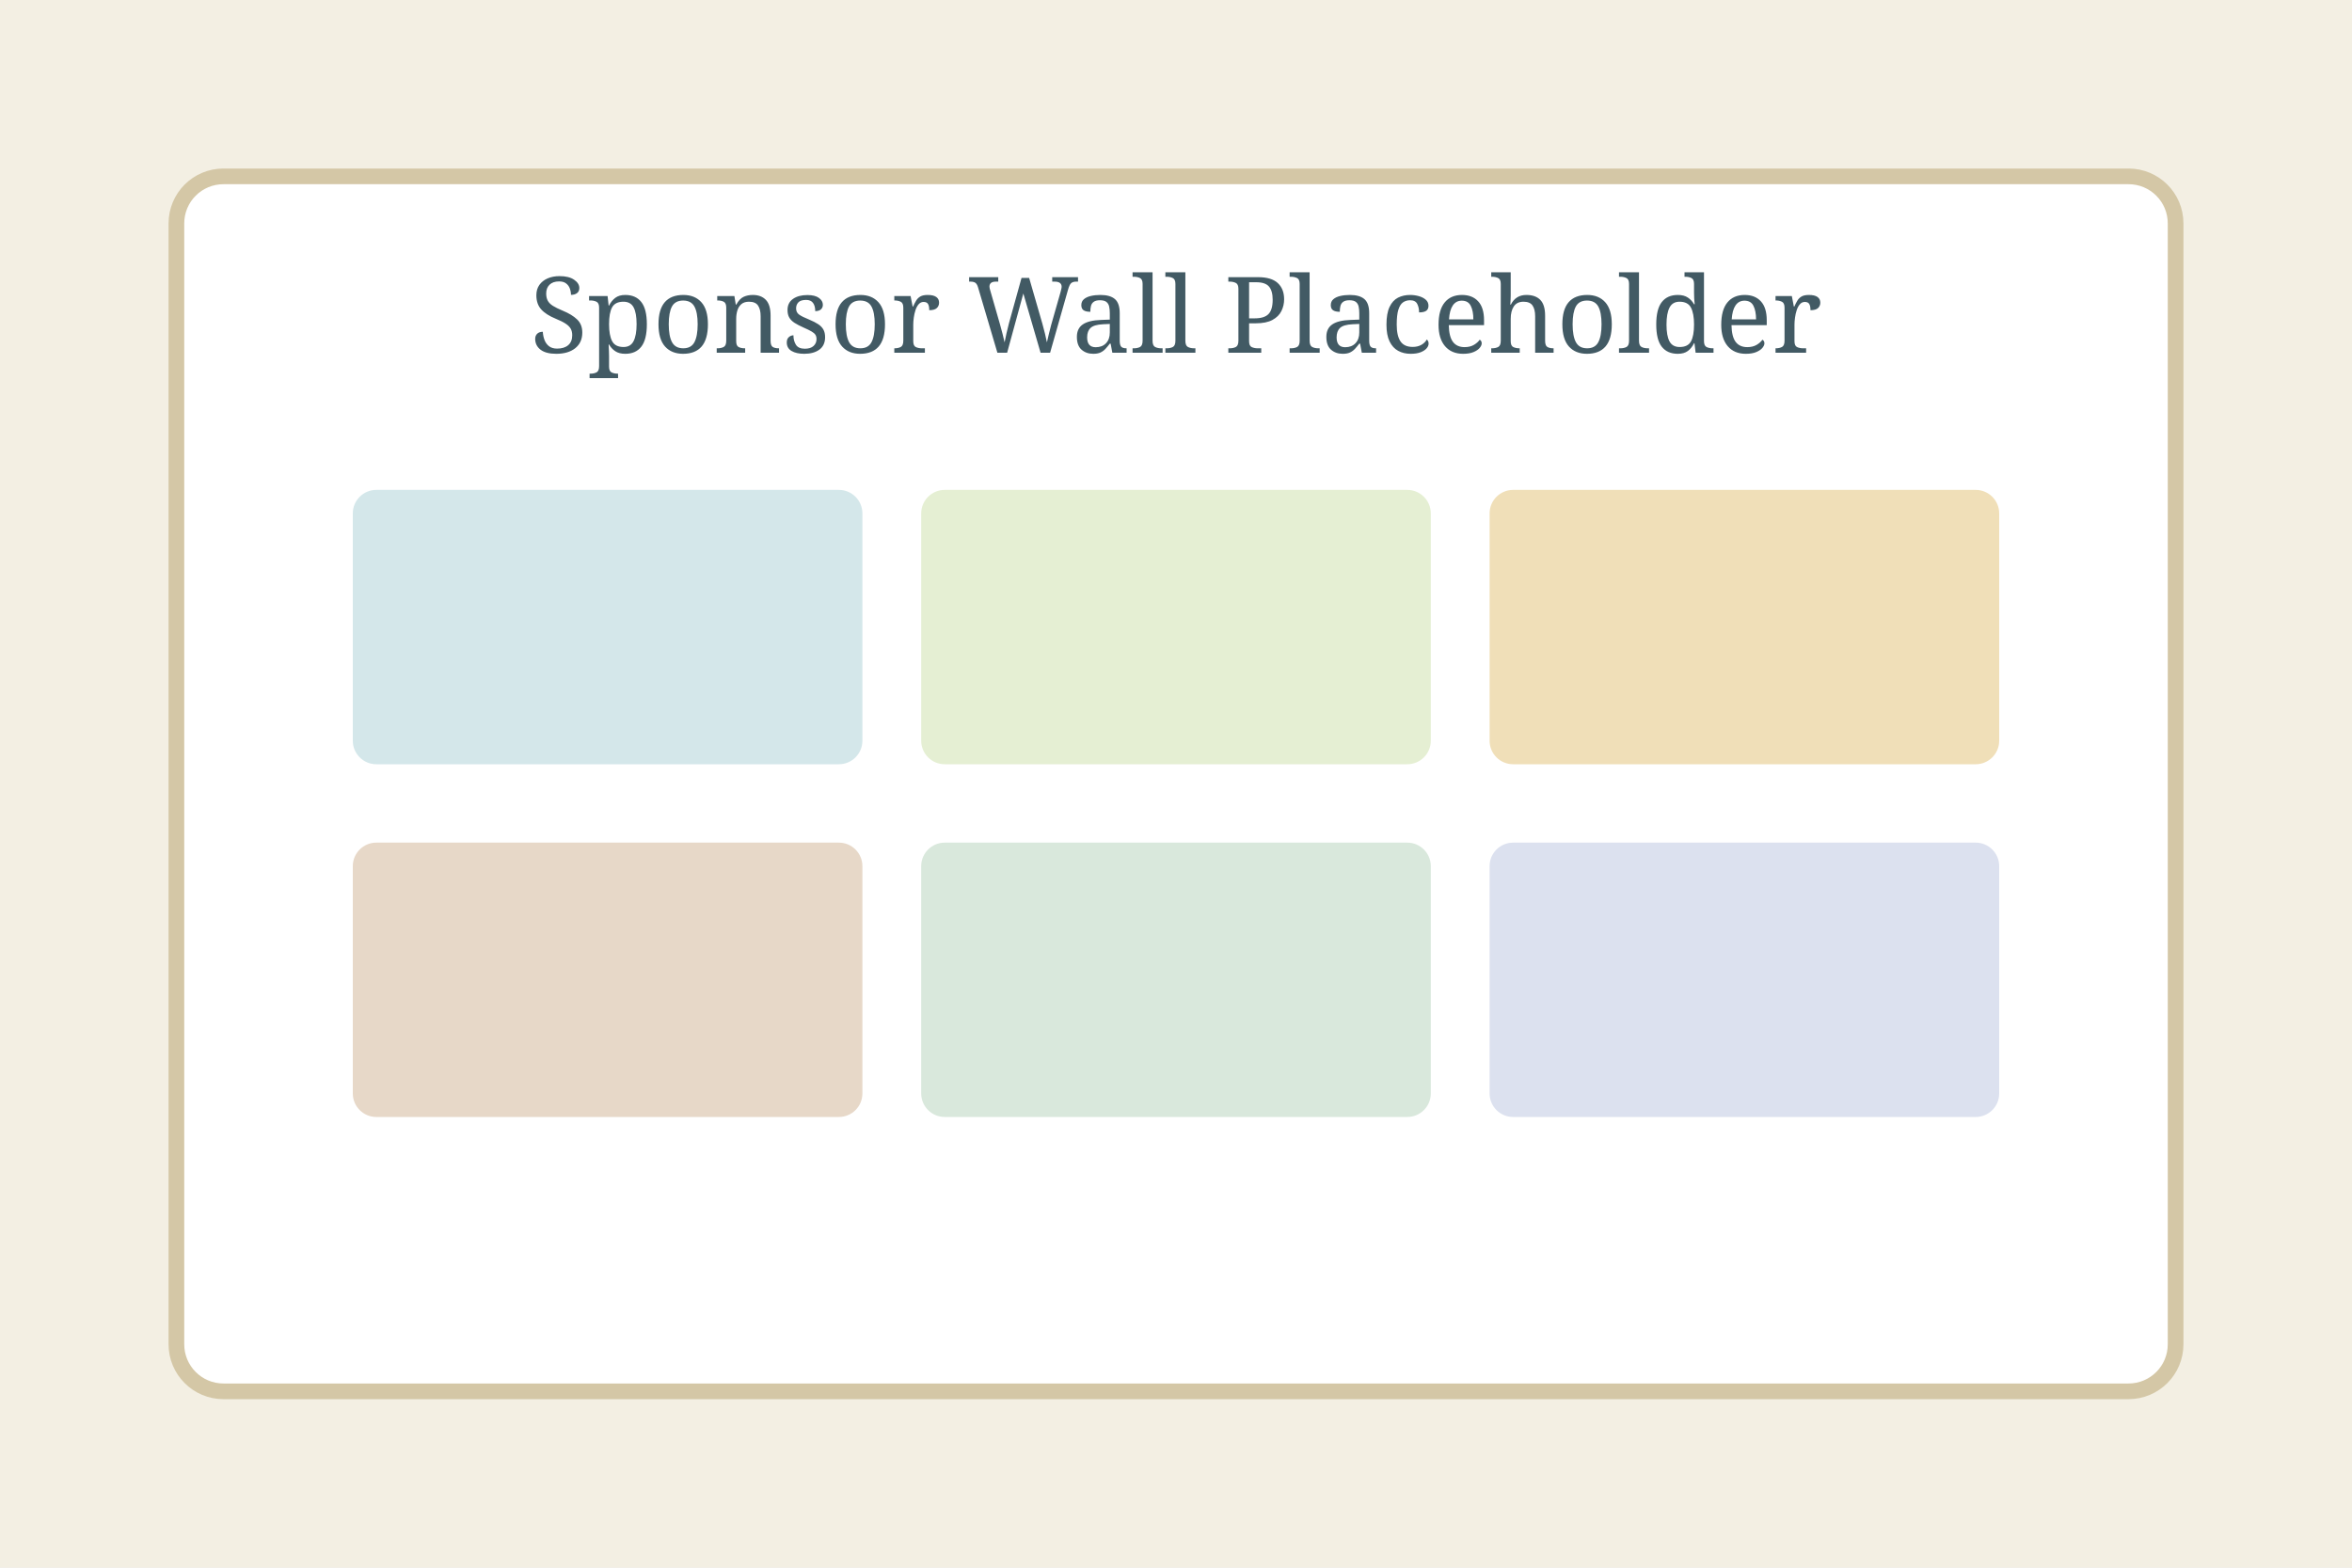
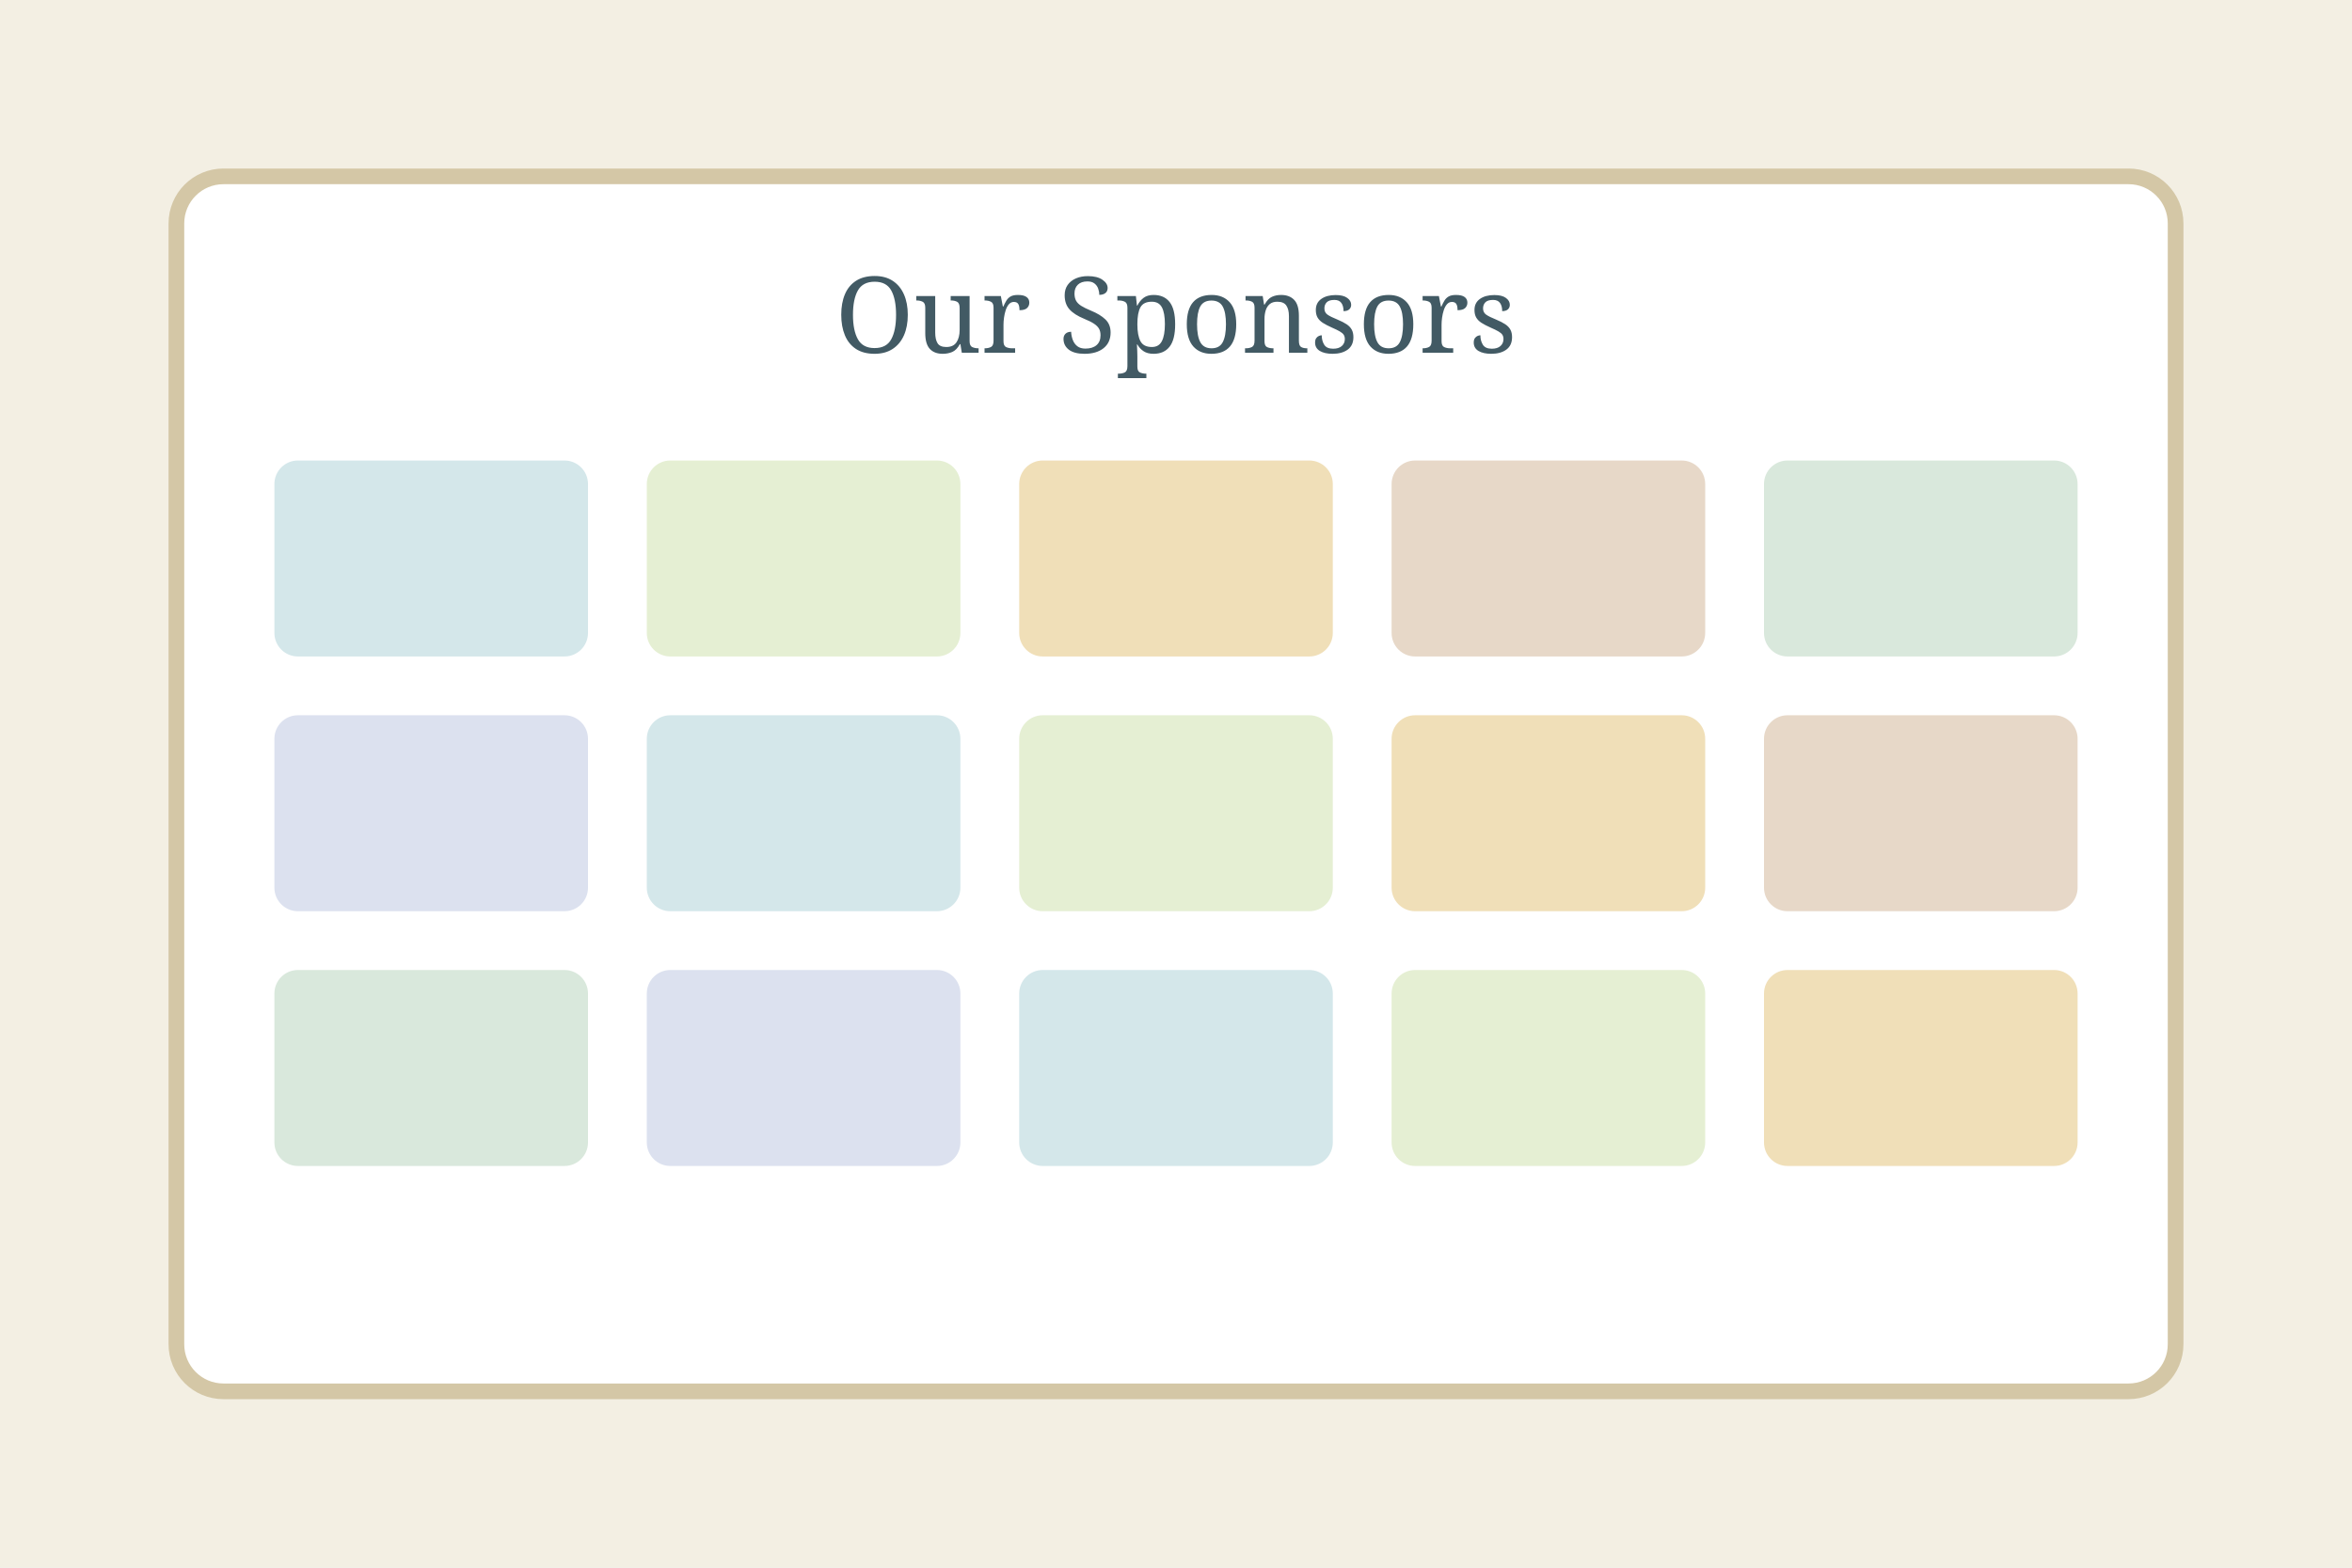
<svg xmlns="http://www.w3.org/2000/svg" width="1200" height="800" viewBox="0 0 1200 800" role="img" aria-label="Sponsors placeholder board">
  <rect width="1200" height="800" fill="#f3efe3" />
  <rect x="90" y="90" width="1020" height="620" rx="24" fill="#ffffff" stroke="#d4c7a6" stroke-width="8" />
-   <text x="600" y="180" text-anchor="middle" font-family="Georgia, serif" font-size="54" fill="#425a64">Sponsor Wall Placeholder</text>
-   <rect x="180" y="250" width="260" height="140" rx="12" fill="#d4e7ea" />
-   <rect x="470" y="250" width="260" height="140" rx="12" fill="#e5efd3" />
-   <rect x="760" y="250" width="260" height="140" rx="12" fill="#f0dfb8" />
-   <rect x="180" y="430" width="260" height="140" rx="12" fill="#e7d8c8" />
-   <rect x="470" y="430" width="260" height="140" rx="12" fill="#d9e8dc" />
-   <rect x="760" y="430" width="260" height="140" rx="12" fill="#dce1ef" />
+   <text x="600" y="180" text-anchor="middle" font-family="Georgia, serif" font-size="54" fill="#425a64">Our Sponsors</text>
+   <rect x="140" y="235" width="160" height="100" rx="12" fill="#d4e7ea" />
+   <rect x="330" y="235" width="160" height="100" rx="12" fill="#e5efd3" />
+   <rect x="520" y="235" width="160" height="100" rx="12" fill="#f0dfb8" />
+   <rect x="710" y="235" width="160" height="100" rx="12" fill="#e7d8c8" />
+   <rect x="900" y="235" width="160" height="100" rx="12" fill="#d9e8dc" />
+   <rect x="140" y="365" width="160" height="100" rx="12" fill="#dce1ef" />
+   <rect x="330" y="365" width="160" height="100" rx="12" fill="#d4e7ea" />
+   <rect x="520" y="365" width="160" height="100" rx="12" fill="#e5efd3" />
+   <rect x="710" y="365" width="160" height="100" rx="12" fill="#f0dfb8" />
+   <rect x="900" y="365" width="160" height="100" rx="12" fill="#e7d8c8" />
+   <rect x="140" y="495" width="160" height="100" rx="12" fill="#d9e8dc" />
+   <rect x="330" y="495" width="160" height="100" rx="12" fill="#dce1ef" />
+   <rect x="520" y="495" width="160" height="100" rx="12" fill="#d4e7ea" />
+   <rect x="710" y="495" width="160" height="100" rx="12" fill="#e5efd3" />
+   <rect x="900" y="495" width="160" height="100" rx="12" fill="#f0dfb8" />
</svg>
